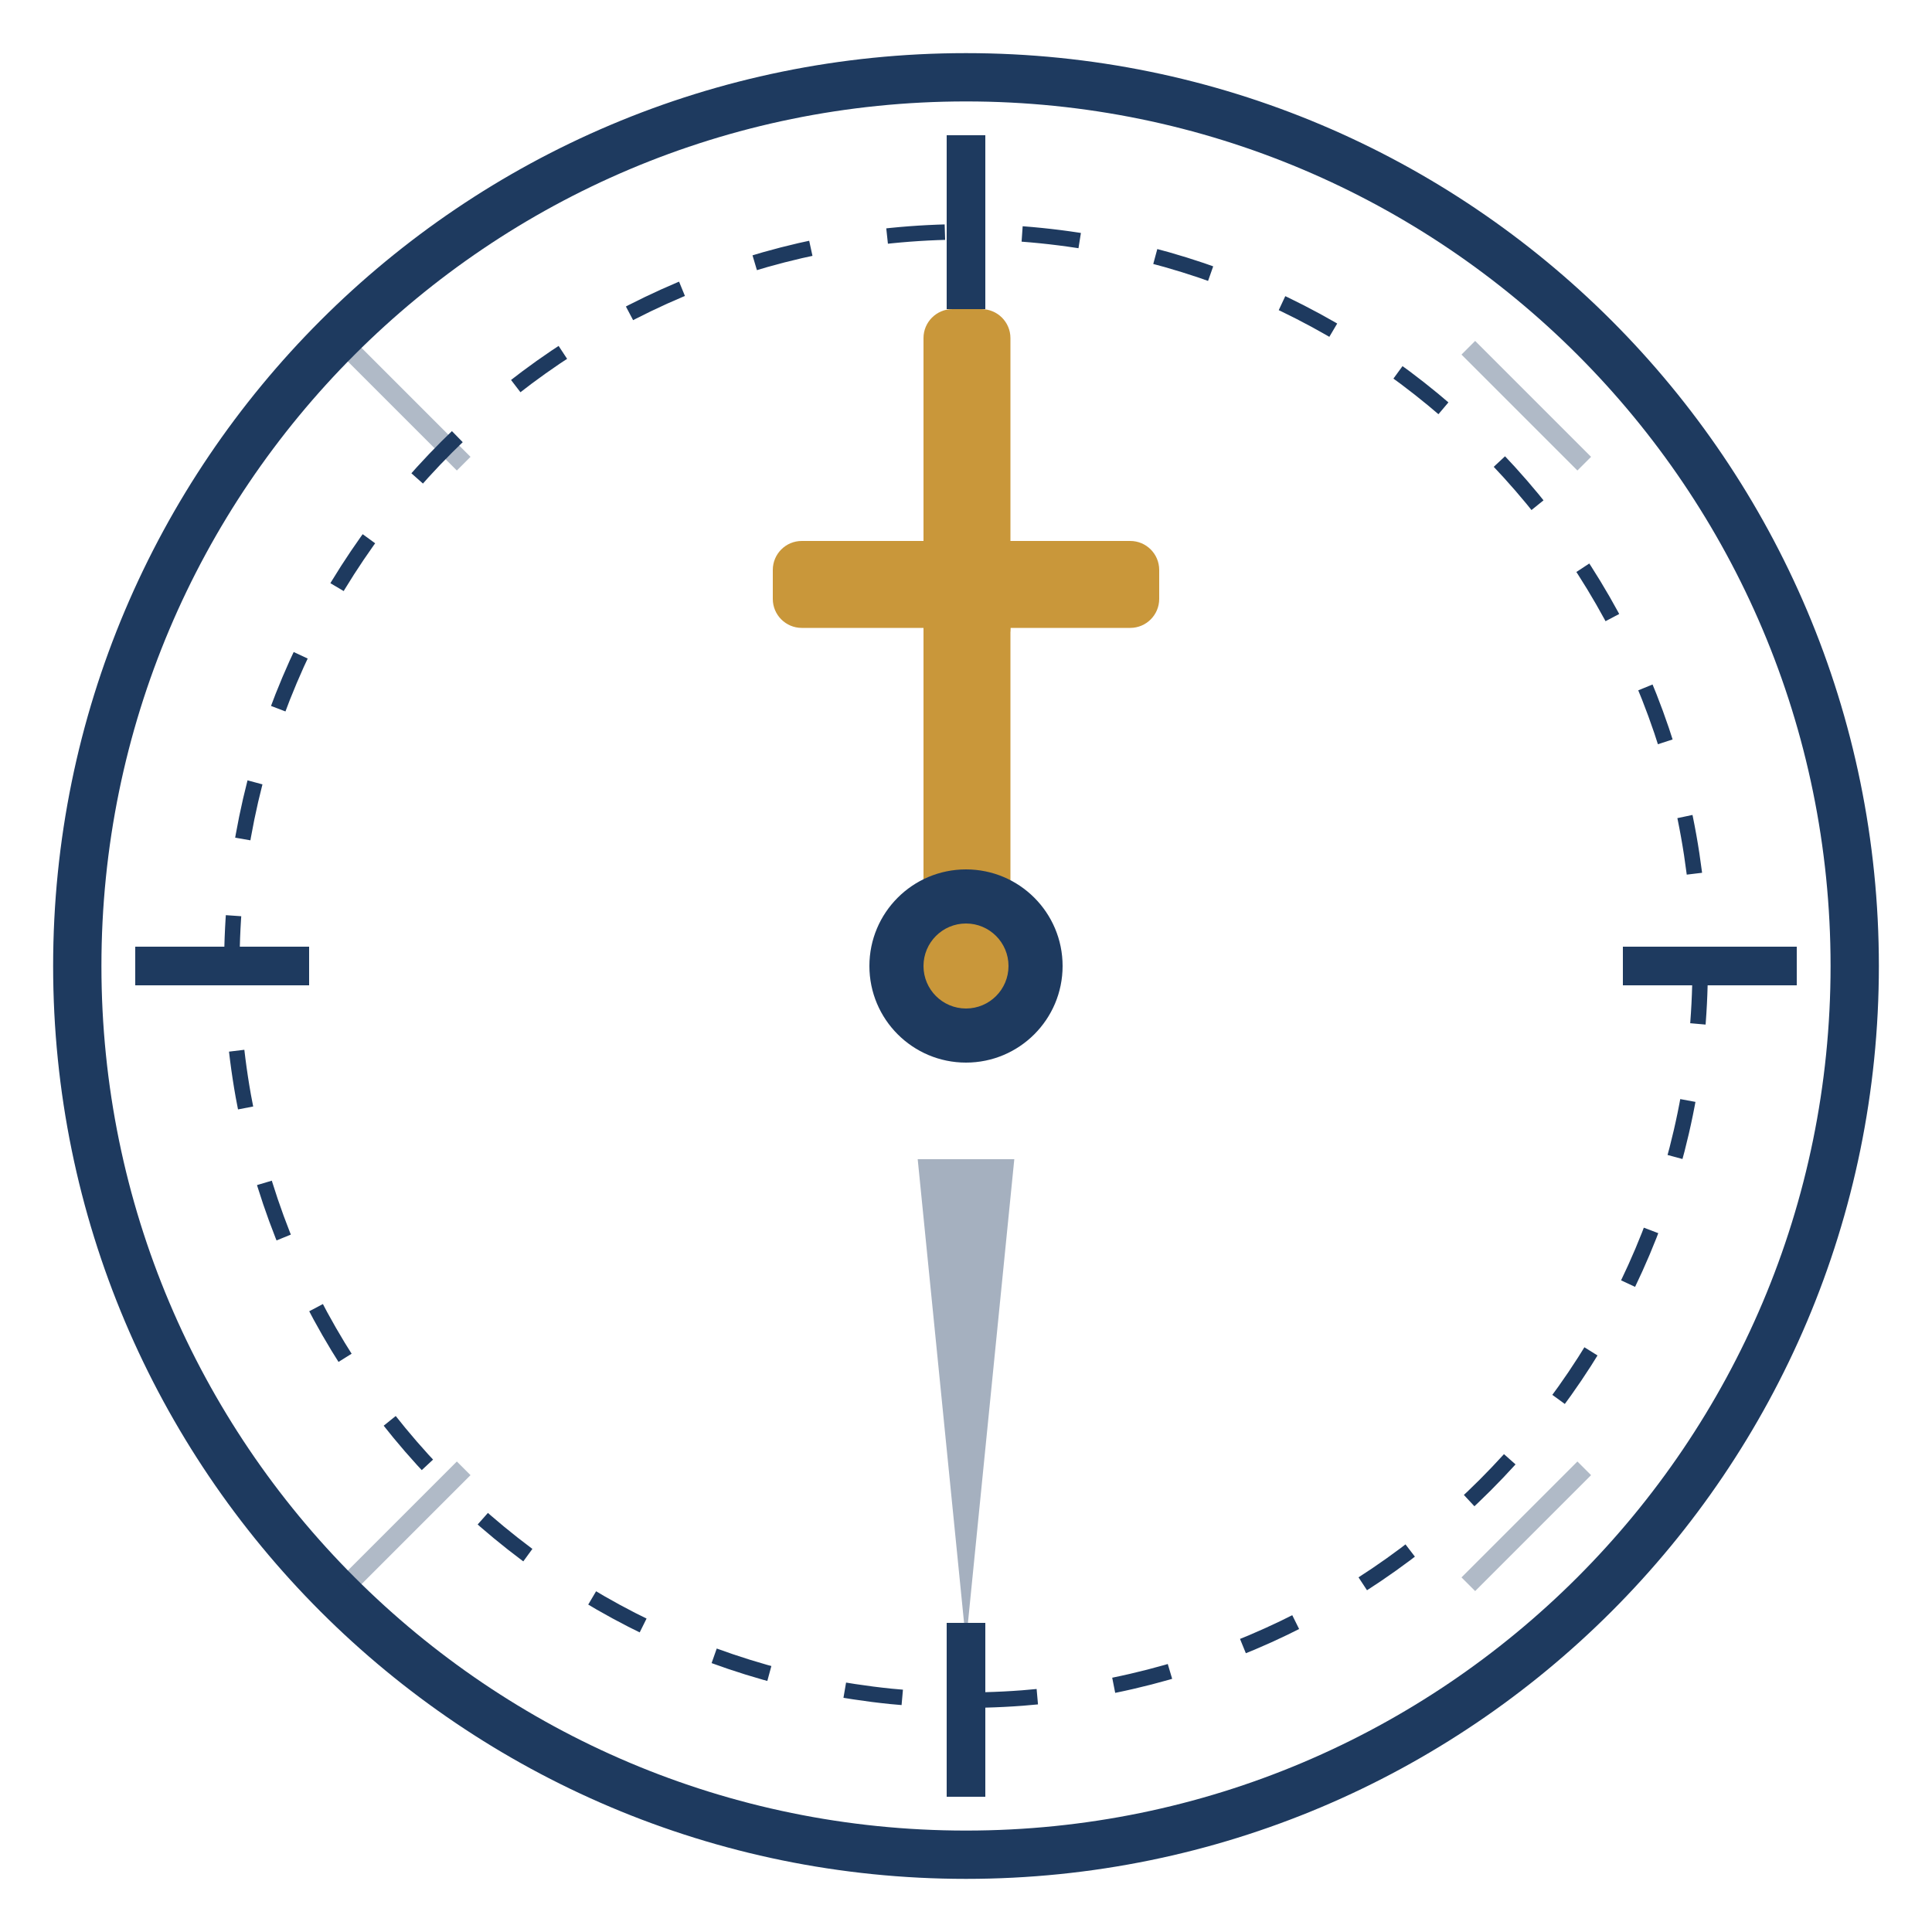
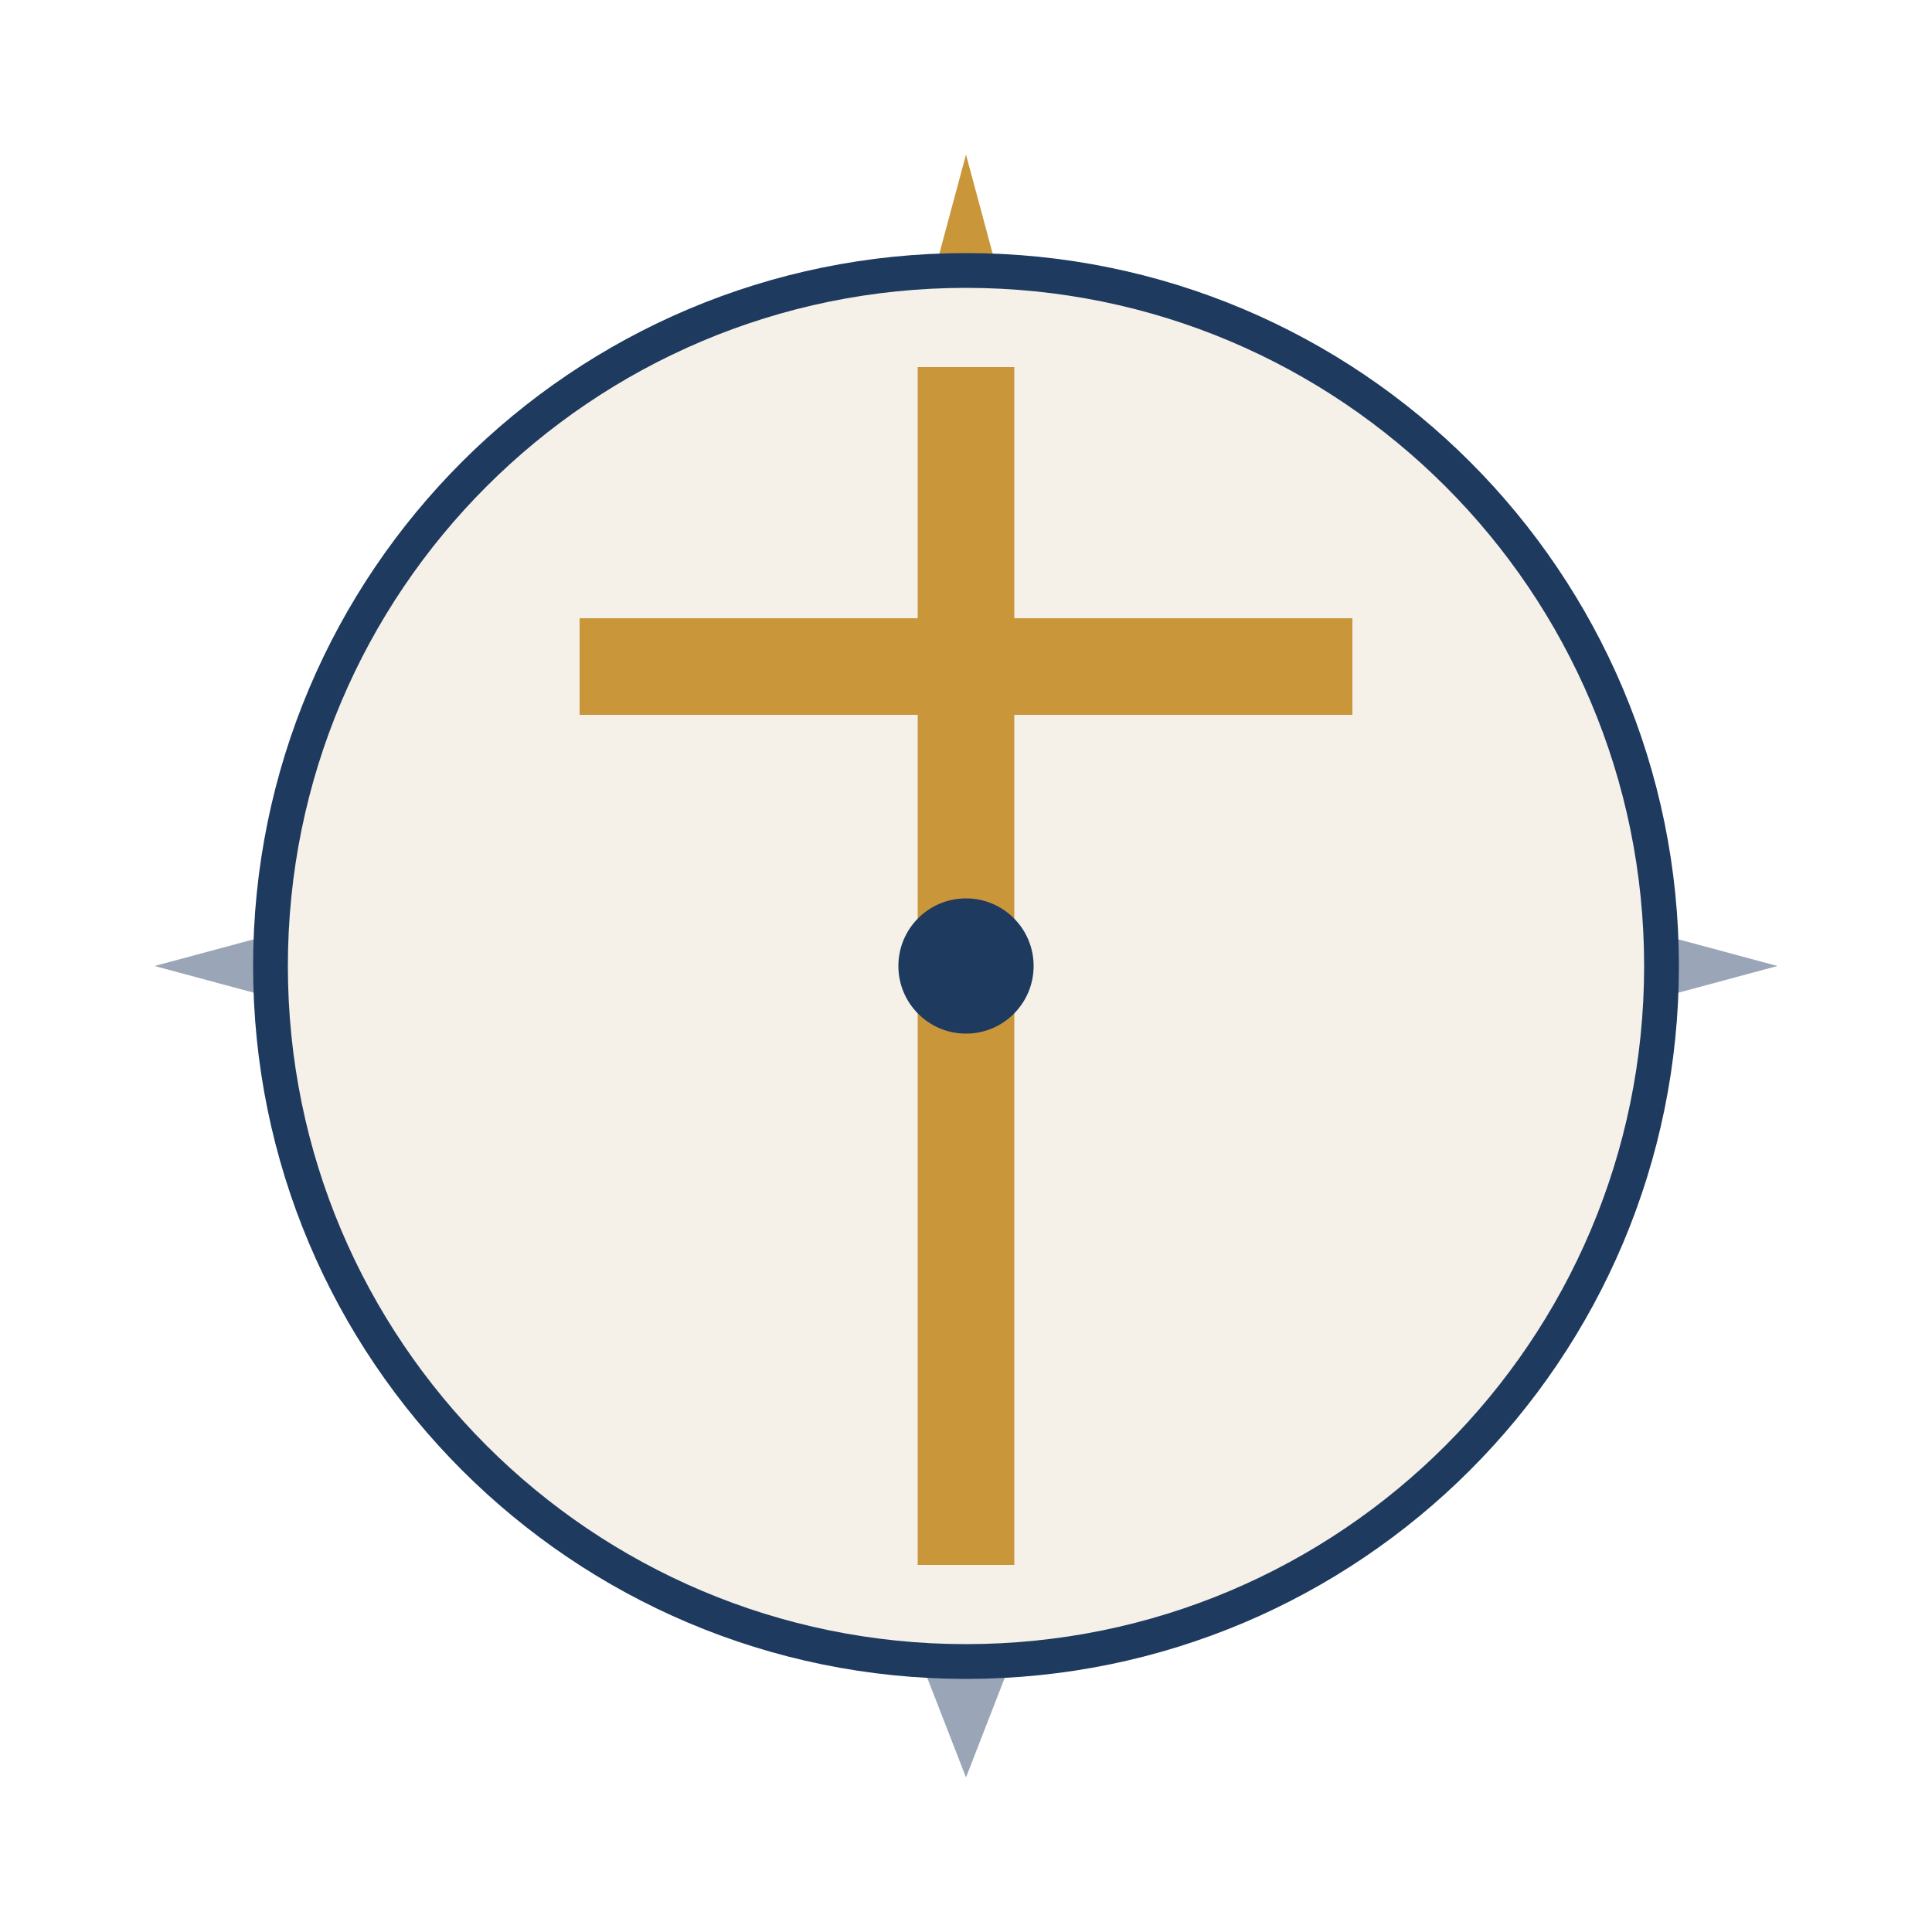
<svg xmlns="http://www.w3.org/2000/svg" viewBox="0 0 100 100" role="img">
-   <circle cx="50" cy="50" r="46" fill="none" stroke="#1e3a5f" stroke-width="2.5" />
-   <circle cx="50" cy="50" r="38" fill="none" stroke="#1e3a5f" stroke-width="0.8" stroke-dasharray="3 4" />
-   <line x1="50" y1="7" x2="50" y2="16" stroke="#1e3a5f" stroke-width="2" />
-   <line x1="50" y1="84" x2="50" y2="93" stroke="#1e3a5f" stroke-width="2" />
-   <line x1="7" y1="50" x2="16" y2="50" stroke="#1e3a5f" stroke-width="2" />
-   <line x1="84" y1="50" x2="93" y2="50" stroke="#1e3a5f" stroke-width="2" />
-   <line x1="18" y1="18" x2="24" y2="24" stroke="#1e3a5f" stroke-width="1" opacity="0.35" />
-   <line x1="76" y1="18" x2="82" y2="24" stroke="#1e3a5f" stroke-width="1" opacity="0.35" />
-   <line x1="18" y1="82" x2="24" y2="76" stroke="#1e3a5f" stroke-width="1" opacity="0.35" />
-   <line x1="76" y1="82" x2="82" y2="76" stroke="#1e3a5f" stroke-width="1" opacity="0.35" />
-   <rect x="47.8" y="16" width="4.5" height="18" rx="1.5" fill="#c9973a" />
-   <rect x="47.8" y="30" width="4.5" height="18" rx="1.5" fill="#c9973a" />
-   <rect x="40" y="28" width="20" height="4.5" rx="1.5" fill="#c9973a" />
-   <polygon points="50,85 47.5,60 52.5,60" fill="#1e3a5f" opacity="0.4" />
-   <circle cx="50" cy="50" r="5" fill="#1e3a5f" />
-   <circle cx="50" cy="50" r="2.2" fill="#c9973a" />
+   <polygon points="50,8 43,34 50,30 57,34" fill="#c9973a" />
+   <polygon points="50,92 43,74 50,78 57,74" fill="#1e3a5f" opacity="0.45" />
+   <polygon points="92,50 66,43 72,50 66,57" fill="#1e3a5f" opacity="0.45" />
+   <polygon points="8,50 34,43 28,50 34,57" fill="#1e3a5f" opacity="0.45" />
+   <circle cx="50" cy="50" r="36" fill="#f5f0e8" stroke="#1e3a5f" stroke-width="1.8" />
+   <path d="M47.5,19 L52.5,19 L52.5,32 L70,32 L70,37 L52.5,37 L52.5,81 L47.5,81 L47.5,37 L30,37 L30,32 L47.5,32 Z" fill="#c9973a" />
+   <circle cx="50" cy="50" r="3.5" fill="#1e3a5f" />
</svg>
